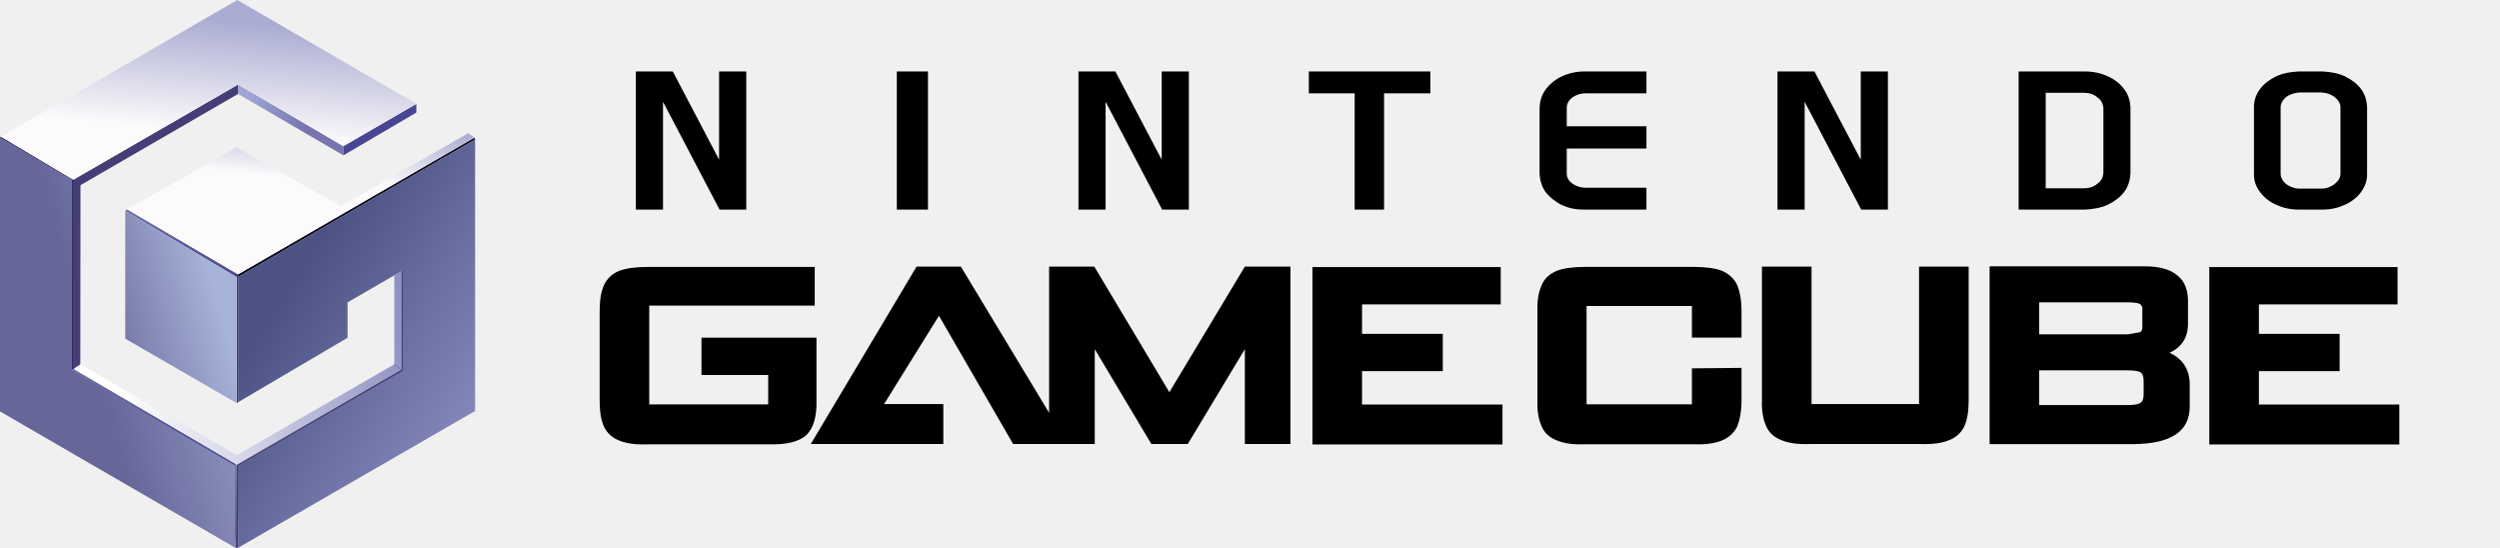
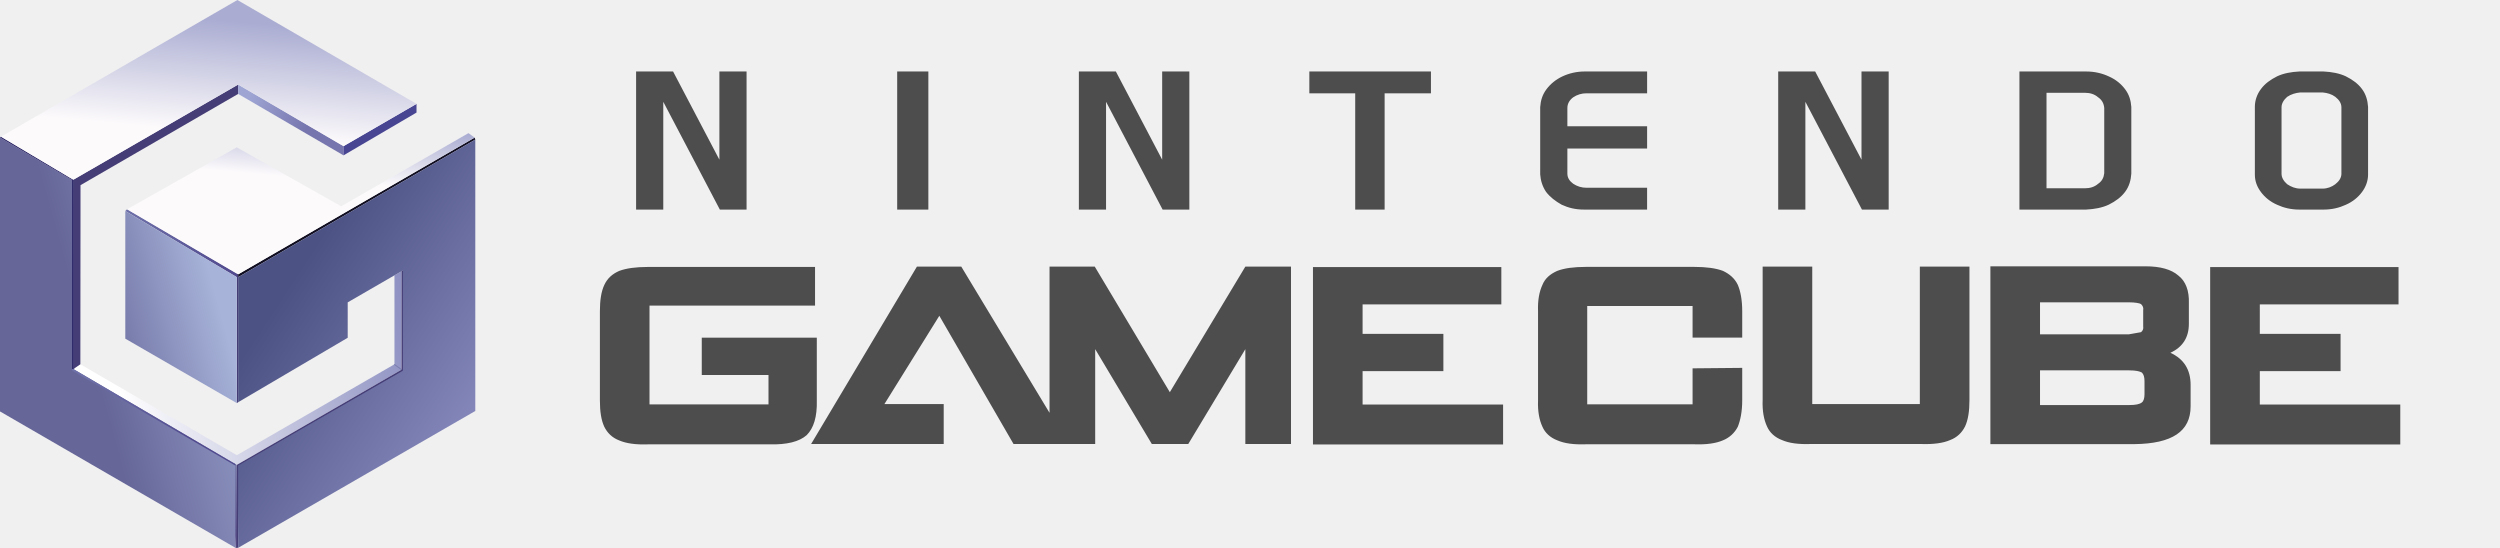
- <svg xmlns="http://www.w3.org/2000/svg" width="566.93" height="124.23" xml:space="preserve">
-   <path fill="none" d="m29.248 99.123-1.128-.841" />
-   <linearGradient id="a" gradientUnits="userSpaceOnUse" x1="24.415" y1="564.872" x2="104.743" y2="551.509" gradientTransform="translate(-.005 -473.426)">
-     <stop offset=".037" style="stop-color:#fff" />
-     <stop offset=".896" style="stop-color:#898cbf" />
-   </linearGradient>
-   <path fill="url(#a)" d="m53.699 105.427 37.366-21.603V61.505l-1.614.933v20.17l-35.752 20.616-35.477-20.616-1.594 1.083z" />
-   <path fill="#7a7eae" d="M89.451 82.608v-.088l1.614 1.165v.139l-.102.076-1.655-1.21z" />
-   <linearGradient id="b" gradientUnits="userSpaceOnUse" x1="28.461" y1="68.837" x2="54.049" y2="68.837" gradientTransform="matrix(1 0 0 -1 -.045 123.99)">
-     <stop offset="0" style="stop-color:#6e70a9" />
-     <stop offset=".969" style="stop-color:#514a8e" />
-   </linearGradient>
-   <path fill="url(#b)" d="m28.814 47.455-.398.398 25.283 14.998.305-.646z" />
-   <linearGradient id="c" gradientUnits="userSpaceOnUse" x1="53.857" y1="61.681" x2="54.185" y2="61.681" gradientTransform="matrix(1 0 0 -1 -.045 123.99)">
-     <stop offset="0" style="stop-color:#6e70a9" />
-     <stop offset=".969" style="stop-color:#514a8e" />
-   </linearGradient>
-   <path fill="url(#c)" d="m54.107 62.205.033.208h-.327l.109-.208z" />
-   <path fill="#120f22" d="m54.004 62.205 53.623-30.999.158.441-53.781 31.204z" />
-   <path fill="#453d76" d="m91.065 83.824-37.366 21.603-.134 18.803h.439l.359-18.501L91.582 84.28l.138-22.968h-.655z" />
-   <linearGradient id="d" gradientUnits="userSpaceOnUse" x1="64.085" y1="540.326" x2="108.726" y2="569.631" gradientTransform="translate(-.005 -473.426)">
-     <stop offset="0" style="stop-color:#4c5284" />
-     <stop offset="1" style="stop-color:#8789bc" />
-   </linearGradient>
-   <path fill="url(#d)" d="m54.004 105.573 37.357-21.511v-22.73L78.85 68.566v8.029L54.004 91.212V62.851l53.781-31.204v61.55L54.004 124.23z" />
-   <linearGradient id="e" gradientUnits="userSpaceOnUse" x1="53.464" y1="596.999" x2="53.153" y2="577.096" gradientTransform="translate(-.005 -473.426)">
-     <stop offset=".11" style="stop-color:#4c407e" />
-     <stop offset=".89" style="stop-color:#669" />
-     <stop offset="1" style="stop-color:#a7b3d9" />
-     <stop offset="1" style="stop-color:#9ba5cd" />
-   </linearGradient>
-   <path fill="url(#e)" d="M53.402 124.23h.297v-18.803l-1.057-.621.76 19.424" />
-   <path fill="#2d2868" d="m16.542 40.703.229.194.091 42.635-.234.159-.142-.09.056-42.898" />
-   <path fill="#453d76" d="m18.26 41.987-.038 40.621-1.594 1.083V40.755l37.376-21.581V21.3zM54.004 62.094v29.118l-.305.205V62.028z" />
-   <linearGradient id="f" gradientUnits="userSpaceOnUse" x1="4.824" y1="553.133" x2="66.026" y2="536.123" gradientTransform="translate(-.005 -473.426)">
-     <stop offset=".233" style="stop-color:#669" />
-     <stop offset=".724" style="stop-color:#a7b3d9" />
-   </linearGradient>
-   <path fill="url(#f)" d="m28.416 76.802 25.283 14.615V62.851L28.416 47.853z" />
-   <linearGradient id="g" gradientUnits="userSpaceOnUse" x1="5.882" y1="556.931" x2="67.08" y2="539.924" gradientTransform="translate(-.005 -473.426)">
-     <stop offset=".233" style="stop-color:#669" />
-     <stop offset=".991" style="stop-color:#a7b3d9" />
-   </linearGradient>
-   <path fill="url(#g)" d="m0 93.302 53.402 30.928v-18.979l-36.774-21.56V40.964L0 31.206z" />
-   <g fill="#2d2868">
-     <path d="M16.343 40.755h.285v42.938h-.285z" />
-     <path d="M.214 30.992 0 31.206l16.486 9.691.142-.142z" />
+ <svg xmlns="http://www.w3.org/2000/svg" width="604.725" height="132.512" viewBox="0 0 566.93 124.23" version="1.1" id="svg168771">
+   <defs id="defs168775" />
+   <path style="fill:none" d="m29.248 99.123-1.128-.841" id="path168643" />
+   <g id="g168652">
+     <linearGradient id="a" gradientUnits="userSpaceOnUse" x1="24.415" y1="564.872" x2="104.743" y2="551.509" gradientTransform="translate(-.005 -473.426)">
+       <stop offset=".037" style="stop-color:#fff" id="stop168645" />
+       <stop offset=".896" style="stop-color:#898cbf" id="stop168647" />
+     </linearGradient>
+     <path style="fill:url(#a)" d="m89.451 82.608-35.752 20.616-35.477-20.616-1.594 1.083 37.071 21.736 37.366-21.603V61.505l-1.614.933z" id="path168650" />
  </g>
-   <linearGradient id="h" gradientUnits="userSpaceOnUse" x1="19.586" y1="559.814" x2="43.921" y2="572.836" gradientTransform="translate(-.005 -473.426)">
-     <stop offset="0" style="stop-color:#6e70a9" />
-     <stop offset=".969" style="stop-color:#514a8e" />
-   </linearGradient>
-   <path fill="url(#h)" d="M53.402 105.251v.352L16.343 84.015v-.324h.285z" />
-   <linearGradient id="i" gradientUnits="userSpaceOnUse" x1="55.735" y1="495.654" x2="71.185" y2="503.171" gradientTransform="translate(-.005 -473.426)">
-     <stop offset=".037" style="stop-color:#9ea5d3" />
-     <stop offset=".902" style="stop-color:#7675ae" />
-   </linearGradient>
-   <path fill="url(#i)" d="M77.901 33.142v2.089L54.004 21.3v-2.126z" />
-   <path fill="#484592" d="m77.901 35.231 16.553-9.707v-1.972l-16.553 9.59z" />
-   <linearGradient id="j" gradientUnits="userSpaceOnUse" x1=".219" y1="504.418" x2=".219" y2="504.418" gradientTransform="translate(-.005 -473.426)">
-     <stop offset=".233" style="stop-color:#669" />
-     <stop offset=".991" style="stop-color:#a7b3d9" />
-   </linearGradient>
-   <linearGradient id="k" gradientUnits="userSpaceOnUse" x1="49.386" y1="477.947" x2="45.741" y2="518.442" gradientTransform="translate(-.005 -473.426)">
-     <stop offset="0" style="stop-color:#aaacd2" />
-     <stop offset=".626" style="stop-color:#fcfafb" />
-   </linearGradient>
-   <path fill="url(#k)" d="M.214 30.992 53.833 0l40.621 23.552-16.553 9.59-23.897-13.968-37.376 21.581z" />
-   <linearGradient id="l" gradientUnits="userSpaceOnUse" x1="71.78" y1="473.265" x2="68.135" y2="513.761" gradientTransform="translate(-.005 -473.426)">
-     <stop offset=".674" style="stop-color:#aaacd2" />
-     <stop offset="1" style="stop-color:#fcfafb" />
-   </linearGradient>
-   <path fill="url(#l)" d="m54.004 62.205-25.19-14.75L53.68 33.409l23.689 13.372 28.863-16.589 1.395 1.014z" />
-   <path d="M373.52 21.158v-4.949h-14.143c-1.816 0-3.533.404-5.054 1.11-1.513.71-2.726 1.718-3.634 2.932-.908 1.209-1.314 2.529-1.416 4.04v15.252c.1 1.417.508 2.729 1.313 3.944.912 1.21 2.121 2.116 3.537 2.924 1.516.71 3.127 1.115 5.053 1.115h14.34v-4.949h-13.739a5.319 5.319 0 0 1-3.022-.911c-.815-.604-1.318-1.312-1.318-2.319V33.69h18.082v-5.053h-18.082v-4.142c0-1.013.503-1.817 1.318-2.427a5.31 5.31 0 0 1 3.022-.91h13.739M457.952 16.21v31.317h15.102c1.916-.098 3.625-.405 5.139-1.107 1.609-.804 2.818-1.712 3.723-2.921.908-1.203 1.307-2.615 1.408-4.127V24.266c-.102-1.507-.5-2.821-1.408-4.028-.904-1.208-2.111-2.213-3.723-2.921-1.514-.705-3.225-1.107-5.139-1.107zm17.826 5.842c.898.604 1.303 1.407 1.404 2.418v14.803c-.104 1.006-.506 1.812-1.404 2.416-.809.703-1.82 1.005-2.928 1.005h-8.758V21.046h8.758c1.108 0 2.119.301 2.928 1.006M531.958 17.302c-1.488-.692-3.172-.993-5.053-1.093h-5.453c-1.885.099-3.566.4-5.057 1.093-1.584.794-2.775 1.68-3.666 2.874-.895 1.186-1.389 2.576-1.389 4.063v15.359c0 1.486.494 2.777 1.389 3.967.891 1.19 2.082 2.179 3.666 2.874 1.49.693 3.172 1.089 5.057 1.089h5.453c1.881 0 3.563-.396 5.053-1.089 1.584-.694 2.773-1.684 3.666-2.874.893-1.191 1.387-2.577 1.387-3.967v-15.36c-.096-1.487-.494-2.877-1.387-4.063-.893-1.194-2.082-2.08-3.666-2.873zm-2.379 4.656c.891.694 1.387 1.484 1.387 2.382v15.059c0 .892-.496 1.686-1.387 2.379-.793.597-1.787.994-2.873.994h-5.055c-1.094 0-2.084-.396-2.977-.994-.789-.694-1.285-1.487-1.285-2.379V24.34c0-.897.496-1.688 1.285-2.382.893-.596 1.883-.893 2.977-.992h5.055c1.087.101 2.08.397 2.873.992M169.301 16.21h-6.163v20.003L152.634 16.21h-8.385v31.317h6.163V23.083l12.828 24.444h6.061V16.21M269.711 16.21h-6.163v20.003L253.043 16.21h-8.385v31.317h6.163V23.083l12.828 24.444h6.062V16.21M428.299 16.21h-6.162v20.003L411.633 16.21h-8.387v31.317h6.163V23.083l12.828 24.444h6.062V16.21M210.526 47.527V16.21h-7.07v31.317h7.07M296.922 16.21v4.949h10.401v26.369h6.671v-26.37h10.504v-4.949H296.92M543.92 69.03v-8.463h-42.717v40.229h43.113v-9.062h-31.855v-7.57h18.316v-8.457h-18.316V69.03h31.459M496.374 68.755c.096-2.785-.697-4.977-2.393-6.274-1.596-1.394-4.08-2.09-7.467-2.09h-35.148v40.325h32.658c8.563-.099 12.744-2.887 12.744-8.562v-4.883c0-3.382-1.492-5.87-4.582-7.262 2.789-1.298 4.188-3.487 4.188-6.576zm-10.854.2c.398.399.602.8.496 1.396v3.685c.104.495-.098.995-.496 1.293l-2.795.495h-20.107v-7.266h20.107c1.502 0 2.496.199 2.795.397zm-22.902 22.9v-7.867h20.211c1.496 0 2.393.201 2.889.5.402.401.596.998.596 1.993v2.886c0 .897-.191 1.594-.596 1.891-.496.4-1.393.597-2.889.597h-20.211M446.614 60.458h-11.25v31.167h-24.396V60.458H399.72v30.271c-.106 2.486.295 4.484.99 5.975.6 1.395 1.797 2.49 3.389 3.089 1.597.695 3.684.993 6.47.896h25.093c2.789.097 4.977-.201 6.57-.896 1.59-.599 2.689-1.694 3.389-3.089.695-1.491.996-3.487.996-5.975V60.458M394.09 64.607c-.705-1.489-1.896-2.488-3.388-3.186-1.596-.602-3.784-.898-6.473-.898h-24.591c-2.789 0-4.881.298-6.478.898-1.591.697-2.786 1.696-3.382 3.186-.697 1.494-1.096 3.484-.993 5.974v20.214c-.103 2.484.296 4.48.993 5.971.596 1.396 1.791 2.491 3.382 3.093 1.597.693 3.688.991 6.478.893h24.592c2.688.098 4.877-.199 6.473-.893a6.48 6.48 0 0 0 3.387-3.093c.597-1.489.996-3.485.996-5.971v-7.371l-11.256.105v8.162h-23.893V69.39h23.893v7.165h11.256v-5.974c0-2.585-.399-4.574-.996-5.974M340.461 69.03v-8.463h-42.718v40.229h43.116v-9.062h-31.861v-7.57h18.321v-8.457h-18.321V69.03h31.463M282.411 60.458l-17.127 28.48-17.025-28.48h-10.254v33.159l-20.016-33.159h-10.056l-23.994 40.228h30.068v-9.061h-13.442l12.447-20.013 16.828 29.072h18.519V79.179l12.842 21.505h8.266l12.942-21.505v21.505h10.354V60.457h-10.354M184.83 69.307v-8.77h-37.938c-2.685 0-4.879.3-6.474.899-1.59.696-2.686 1.698-3.381 3.187-.7 1.493-.998 3.483-.998 5.975v20.21c0 2.486.298 4.483.998 5.975.696 1.395 1.792 2.49 3.381 3.091 1.594.692 3.789.991 6.474.895h27.584c3.978.097 6.768-.599 8.458-2.091 1.595-1.595 2.391-4.183 2.294-7.868V76.57H159.14v8.47h15.135v6.667H147.29v-22.4h37.54" />
+   <path style="fill:#7a7eae" d="M89.451 82.608v-.088l1.614 1.165v.139l-.102.076-1.655-1.21z" id="path168654" />
+   <g id="g168670">
+     <linearGradient id="b" gradientUnits="userSpaceOnUse" x1="28.461" y1="68.837" x2="54.049" y2="68.837" gradientTransform="matrix(1 0 0 -1 -.045 123.99)">
+       <stop offset="0" style="stop-color:#6e70a9" id="stop168656" />
+       <stop offset=".969" style="stop-color:#514a8e" id="stop168658" />
+     </linearGradient>
+     <path style="fill:url(#b)" d="m28.814 47.455-.398.398 25.283 14.998.305-.646z" id="path168661" />
+     <linearGradient id="c" gradientUnits="userSpaceOnUse" x1="53.857" y1="61.681" x2="54.185" y2="61.681" gradientTransform="matrix(1 0 0 -1 -.045 123.99)">
+       <stop offset="0" style="stop-color:#6e70a9" id="stop168663" />
+       <stop offset=".969" style="stop-color:#514a8e" id="stop168665" />
+     </linearGradient>
+     <path style="fill:url(#c)" d="m54.107 62.205.033.208h-.327l.109-.208z" id="path168668" />
+   </g>
+   <path style="fill:#120f22" d="m54.004 62.205 53.623-30.999.158.441-53.781 31.204z" id="path168672" />
+   <path style="fill:#453d76" d="M54.363 105.729 91.582 84.28l.138-22.968h-.655v22.512l-37.366 21.603-.134 18.803h.439z" id="path168674" />
+   <g id="g168683">
+     <linearGradient id="d" gradientUnits="userSpaceOnUse" x1="64.085" y1="540.326" x2="108.726" y2="569.631" gradientTransform="translate(-.005 -473.426)">
+       <stop offset="0" style="stop-color:#4c5284" id="stop168676" />
+       <stop offset="1" style="stop-color:#8789bc" id="stop168678" />
+     </linearGradient>
+     <path style="fill:url(#d)" d="M91.361 61.332 78.85 68.566v8.029L54.004 91.212V62.851l53.781-31.204v61.55L54.004 124.23v-18.657l37.357-21.511z" id="path168681" />
+   </g>
+   <g id="g168696">
+     <linearGradient id="e" gradientUnits="userSpaceOnUse" x1="53.464" y1="596.999" x2="53.153" y2="577.096" gradientTransform="translate(-.005 -473.426)">
+       <stop offset=".11" style="stop-color:#4c407e" id="stop168685" />
+       <stop offset=".89" style="stop-color:#669" id="stop168687" />
+       <stop offset="1" style="stop-color:#a7b3d9" id="stop168689" />
+       <stop offset="1" style="stop-color:#9ba5cd" id="stop168691" />
+     </linearGradient>
+     <path style="fill:url(#e)" d="M53.402 124.23h.297v-18.803l-1.057-.621.76 19.424" id="path168694" />
+   </g>
+   <path style="fill:#2d2868" d="m16.542 40.703.229.194.091 42.635-.234.159-.142-.09.056-42.898" id="path168698" />
+   <path style="fill:#453d76" d="m18.26 41.987-.038 40.621-1.594 1.083V40.755l37.376-21.581V21.3zM53.699 91.417V62.028l.305.066v29.118z" id="path168700" />
+   <g id="g168716">
+     <linearGradient id="f" gradientUnits="userSpaceOnUse" x1="4.824" y1="553.133" x2="66.026" y2="536.123" gradientTransform="translate(-.005 -473.426)">
+       <stop offset=".233" style="stop-color:#669" id="stop168702" />
+       <stop offset=".724" style="stop-color:#a7b3d9" id="stop168704" />
+     </linearGradient>
+     <path style="fill:url(#f)" d="m28.416 76.802 25.283 14.615V62.851L28.416 47.853z" id="path168707" />
+     <linearGradient id="g" gradientUnits="userSpaceOnUse" x1="5.882" y1="556.931" x2="67.08" y2="539.924" gradientTransform="translate(-.005 -473.426)">
+       <stop offset=".233" style="stop-color:#669" id="stop168709" />
+       <stop offset=".991" style="stop-color:#a7b3d9" id="stop168711" />
+     </linearGradient>
+     <path style="fill:url(#g)" d="M16.628 40.964 0 31.206v62.096l53.402 30.928v-18.979l-36.774-21.56z" id="path168714" />
+   </g>
+   <path style="fill:#2d2868" d="M16.343 40.755h.285v42.938h-.285z" id="path168718" />
+   <path style="fill:#2d2868" d="M.214 30.992 0 31.206l16.486 9.691.142-.142z" id="path168720" />
+   <g id="g168729">
+     <linearGradient id="h" gradientUnits="userSpaceOnUse" x1="19.586" y1="559.814" x2="43.921" y2="572.836" gradientTransform="translate(-.005 -473.426)">
+       <stop offset="0" style="stop-color:#6e70a9" id="stop168722" />
+       <stop offset=".969" style="stop-color:#514a8e" id="stop168724" />
+     </linearGradient>
+     <path style="fill:url(#h)" d="M16.343 84.015v-.324h.285l36.774 21.56v.352z" id="path168727" />
+   </g>
+   <g id="g168738">
+     <linearGradient id="i" gradientUnits="userSpaceOnUse" x1="55.735" y1="495.654" x2="71.185" y2="503.171" gradientTransform="translate(-.005 -473.426)">
+       <stop offset=".037" style="stop-color:#9ea5d3" id="stop168731" />
+       <stop offset=".902" style="stop-color:#7675ae" id="stop168733" />
+     </linearGradient>
+     <path style="fill:url(#i)" d="M77.901 33.142v2.089L54.004 21.3v-2.126z" id="path168736" />
+   </g>
+   <path style="fill:#484592" d="m77.901 35.231 16.553-9.707v-1.972l-16.553 9.59z" id="path168740" />
+   <g id="g168761">
+     <linearGradient id="j" gradientUnits="userSpaceOnUse" x1=".219" y1="504.418" x2=".219" y2="504.418" gradientTransform="translate(-.005 -473.426)">
+       <stop offset=".233" style="stop-color:#669" id="stop168742" />
+       <stop offset=".991" style="stop-color:#a7b3d9" id="stop168744" />
+     </linearGradient>
+     <linearGradient id="k" gradientUnits="userSpaceOnUse" x1="49.386" y1="477.947" x2="45.741" y2="518.442" gradientTransform="translate(-.005 -473.426)">
+       <stop offset="0" style="stop-color:#aaacd2" id="stop168747" />
+       <stop offset=".626" style="stop-color:#fcfafb" id="stop168749" />
+     </linearGradient>
+     <path style="fill:url(#k)" d="M.214 30.992 53.833 0l40.621 23.552-16.553 9.59-23.897-13.968-37.376 21.581z" id="path168752" />
+     <linearGradient id="l" gradientUnits="userSpaceOnUse" x1="71.78" y1="473.265" x2="68.135" y2="513.761" gradientTransform="translate(-.005 -473.426)">
+       <stop offset=".674" style="stop-color:#aaacd2" id="stop168754" />
+       <stop offset="1" style="stop-color:#fcfafb" id="stop168756" />
+     </linearGradient>
+     <path style="fill:url(#l)" d="m54.004 62.205-25.19-14.75L53.68 33.409l23.689 13.372 28.863-16.589 1.395 1.014z" id="path168759" />
+   </g>
+   <g style="fill:#fff" id="g168765">
+     <path style="fill:#4d4d4d" d="M373.52 21.158v-4.949h-14.143c-1.816 0-3.533.404-5.054 1.11-1.513.71-2.726 1.718-3.634 2.932-.908 1.209-1.314 2.529-1.416 4.04v15.252c.1 1.417.508 2.729 1.313 3.944.912 1.21 2.121 2.116 3.537 2.924 1.516.71 3.127 1.115 5.053 1.115h14.34v-4.949h-13.739a5.319 5.319 0 0 1-3.022-.911c-.815-.604-1.318-1.312-1.318-2.319V33.69h18.082v-5.053h-18.082v-4.142c0-1.013.503-1.817 1.318-2.427a5.31 5.31 0 0 1 3.022-.91h13.739M457.952 16.21v31.317h15.102c1.916-.098 3.625-.405 5.139-1.107 1.609-.804 2.818-1.712 3.723-2.921.908-1.203 1.307-2.615 1.408-4.127V24.266c-.102-1.507-.5-2.821-1.408-4.028-.904-1.208-2.111-2.213-3.723-2.921-1.514-.705-3.225-1.107-5.139-1.107zm17.826 5.842c.898.604 1.303 1.407 1.404 2.418v14.803c-.104 1.006-.506 1.812-1.404 2.416-.809.703-1.82 1.005-2.928 1.005h-8.758V21.046h8.758c1.108 0 2.119.301 2.928 1.006M531.958 17.302c-1.488-.692-3.172-.993-5.053-1.093h-5.453c-1.885.099-3.566.4-5.057 1.093-1.584.794-2.775 1.68-3.666 2.874-.895 1.186-1.389 2.576-1.389 4.063v15.359c0 1.486.494 2.777 1.389 3.967.891 1.19 2.082 2.179 3.666 2.874 1.49.693 3.172 1.089 5.057 1.089h5.453c1.881 0 3.563-.396 5.053-1.089 1.584-.694 2.773-1.684 3.666-2.874.893-1.191 1.387-2.577 1.387-3.967v-15.36c-.096-1.487-.494-2.877-1.387-4.063-.893-1.194-2.082-2.08-3.666-2.873zm-2.379 4.656c.891.694 1.387 1.484 1.387 2.382v15.059c0 .892-.496 1.686-1.387 2.379-.793.597-1.787.994-2.873.994h-5.055c-1.094 0-2.084-.396-2.977-.994-.789-.694-1.285-1.487-1.285-2.379V24.34c0-.897.496-1.688 1.285-2.382.893-.596 1.883-.893 2.977-.992h5.055c1.087.101 2.08.397 2.873.992M169.301 16.21h-6.163v20.003L152.634 16.21h-8.385v31.317h6.163V23.083l12.828 24.444h6.061V16.21M269.711 16.21h-6.163v20.003L253.043 16.21h-8.385v31.317h6.163V23.083l12.828 24.444h6.062V16.21M428.299 16.21h-6.162v20.003L411.633 16.21h-8.387v31.317h6.163V23.083l12.828 24.444h6.062V16.21M210.526 47.527V16.21h-7.07v31.317h7.07M296.922 16.21v4.949h10.401v26.369h6.671v-26.37h10.504v-4.949H296.92" id="path168763" />
+   </g>
+   <g style="fill:#fff" id="g168769">
+     <path style="fill:#4d4d4d" d="M543.92 69.03v-8.463h-42.717v40.229h43.113v-9.062h-31.855v-7.57h18.316v-8.457h-18.316V69.03h31.459M496.374 68.755c.096-2.785-.697-4.977-2.393-6.274-1.596-1.394-4.08-2.09-7.467-2.09h-35.148v40.325h32.658c8.563-.099 12.744-2.887 12.744-8.562v-4.883c0-3.382-1.492-5.87-4.582-7.262 2.789-1.298 4.188-3.487 4.188-6.576zm-10.854.2c.398.399.602.8.496 1.396v3.685c.104.495-.098.995-.496 1.293l-2.795.495h-20.107v-7.266h20.107c1.502 0 2.496.199 2.795.397zm-22.902 22.9v-7.867h20.211c1.496 0 2.393.201 2.889.5.402.401.596.998.596 1.993v2.886c0 .897-.191 1.594-.596 1.891-.496.4-1.393.597-2.889.597h-20.211M446.614 60.458h-11.25v31.167h-24.396V60.458H399.72v30.271c-.106 2.486.295 4.484.99 5.975.6 1.395 1.797 2.49 3.389 3.089 1.597.695 3.684.993 6.47.896h25.093c2.789.097 4.977-.201 6.57-.896 1.59-.599 2.689-1.694 3.389-3.089.695-1.491.996-3.487.996-5.975V60.458M394.09 64.607c-.705-1.489-1.896-2.488-3.388-3.186-1.596-.602-3.784-.898-6.473-.898h-24.591c-2.789 0-4.881.298-6.478.898-1.591.697-2.786 1.696-3.382 3.186-.697 1.494-1.096 3.484-.993 5.974v20.214c-.103 2.484.296 4.48.993 5.971.596 1.396 1.791 2.491 3.382 3.093 1.597.693 3.688.991 6.478.893h24.592c2.688.098 4.877-.199 6.473-.893a6.48 6.48 0 0 0 3.387-3.093c.597-1.489.996-3.485.996-5.971v-7.371l-11.256.105v8.162h-23.893V69.39h23.893v7.165h11.256v-5.974c0-2.585-.399-4.574-.996-5.974M340.461 69.03v-8.463h-42.718v40.229h43.116v-9.062h-31.861v-7.57h18.321v-8.457h-18.321V69.03h31.463M282.411 60.458l-17.127 28.48-17.025-28.48h-10.254v33.159l-20.016-33.159h-10.056l-23.994 40.228h30.068v-9.061h-13.442l12.447-20.013 16.828 29.072h18.519V79.179l12.842 21.505h8.266l12.942-21.505v21.505h10.354V60.457h-10.354M184.83 69.307v-8.77h-37.938c-2.685 0-4.879.3-6.474.899-1.59.696-2.686 1.698-3.381 3.187-.7 1.493-.998 3.483-.998 5.975v20.21c0 2.486.298 4.483.998 5.975.696 1.395 1.792 2.49 3.381 3.091 1.594.692 3.789.991 6.474.895h27.584c3.978.097 6.768-.599 8.458-2.091 1.595-1.595 2.391-4.183 2.294-7.868V76.57H159.14v8.47h15.135v6.667H147.29v-22.4h37.54" id="path168767" />
+   </g>
</svg>
